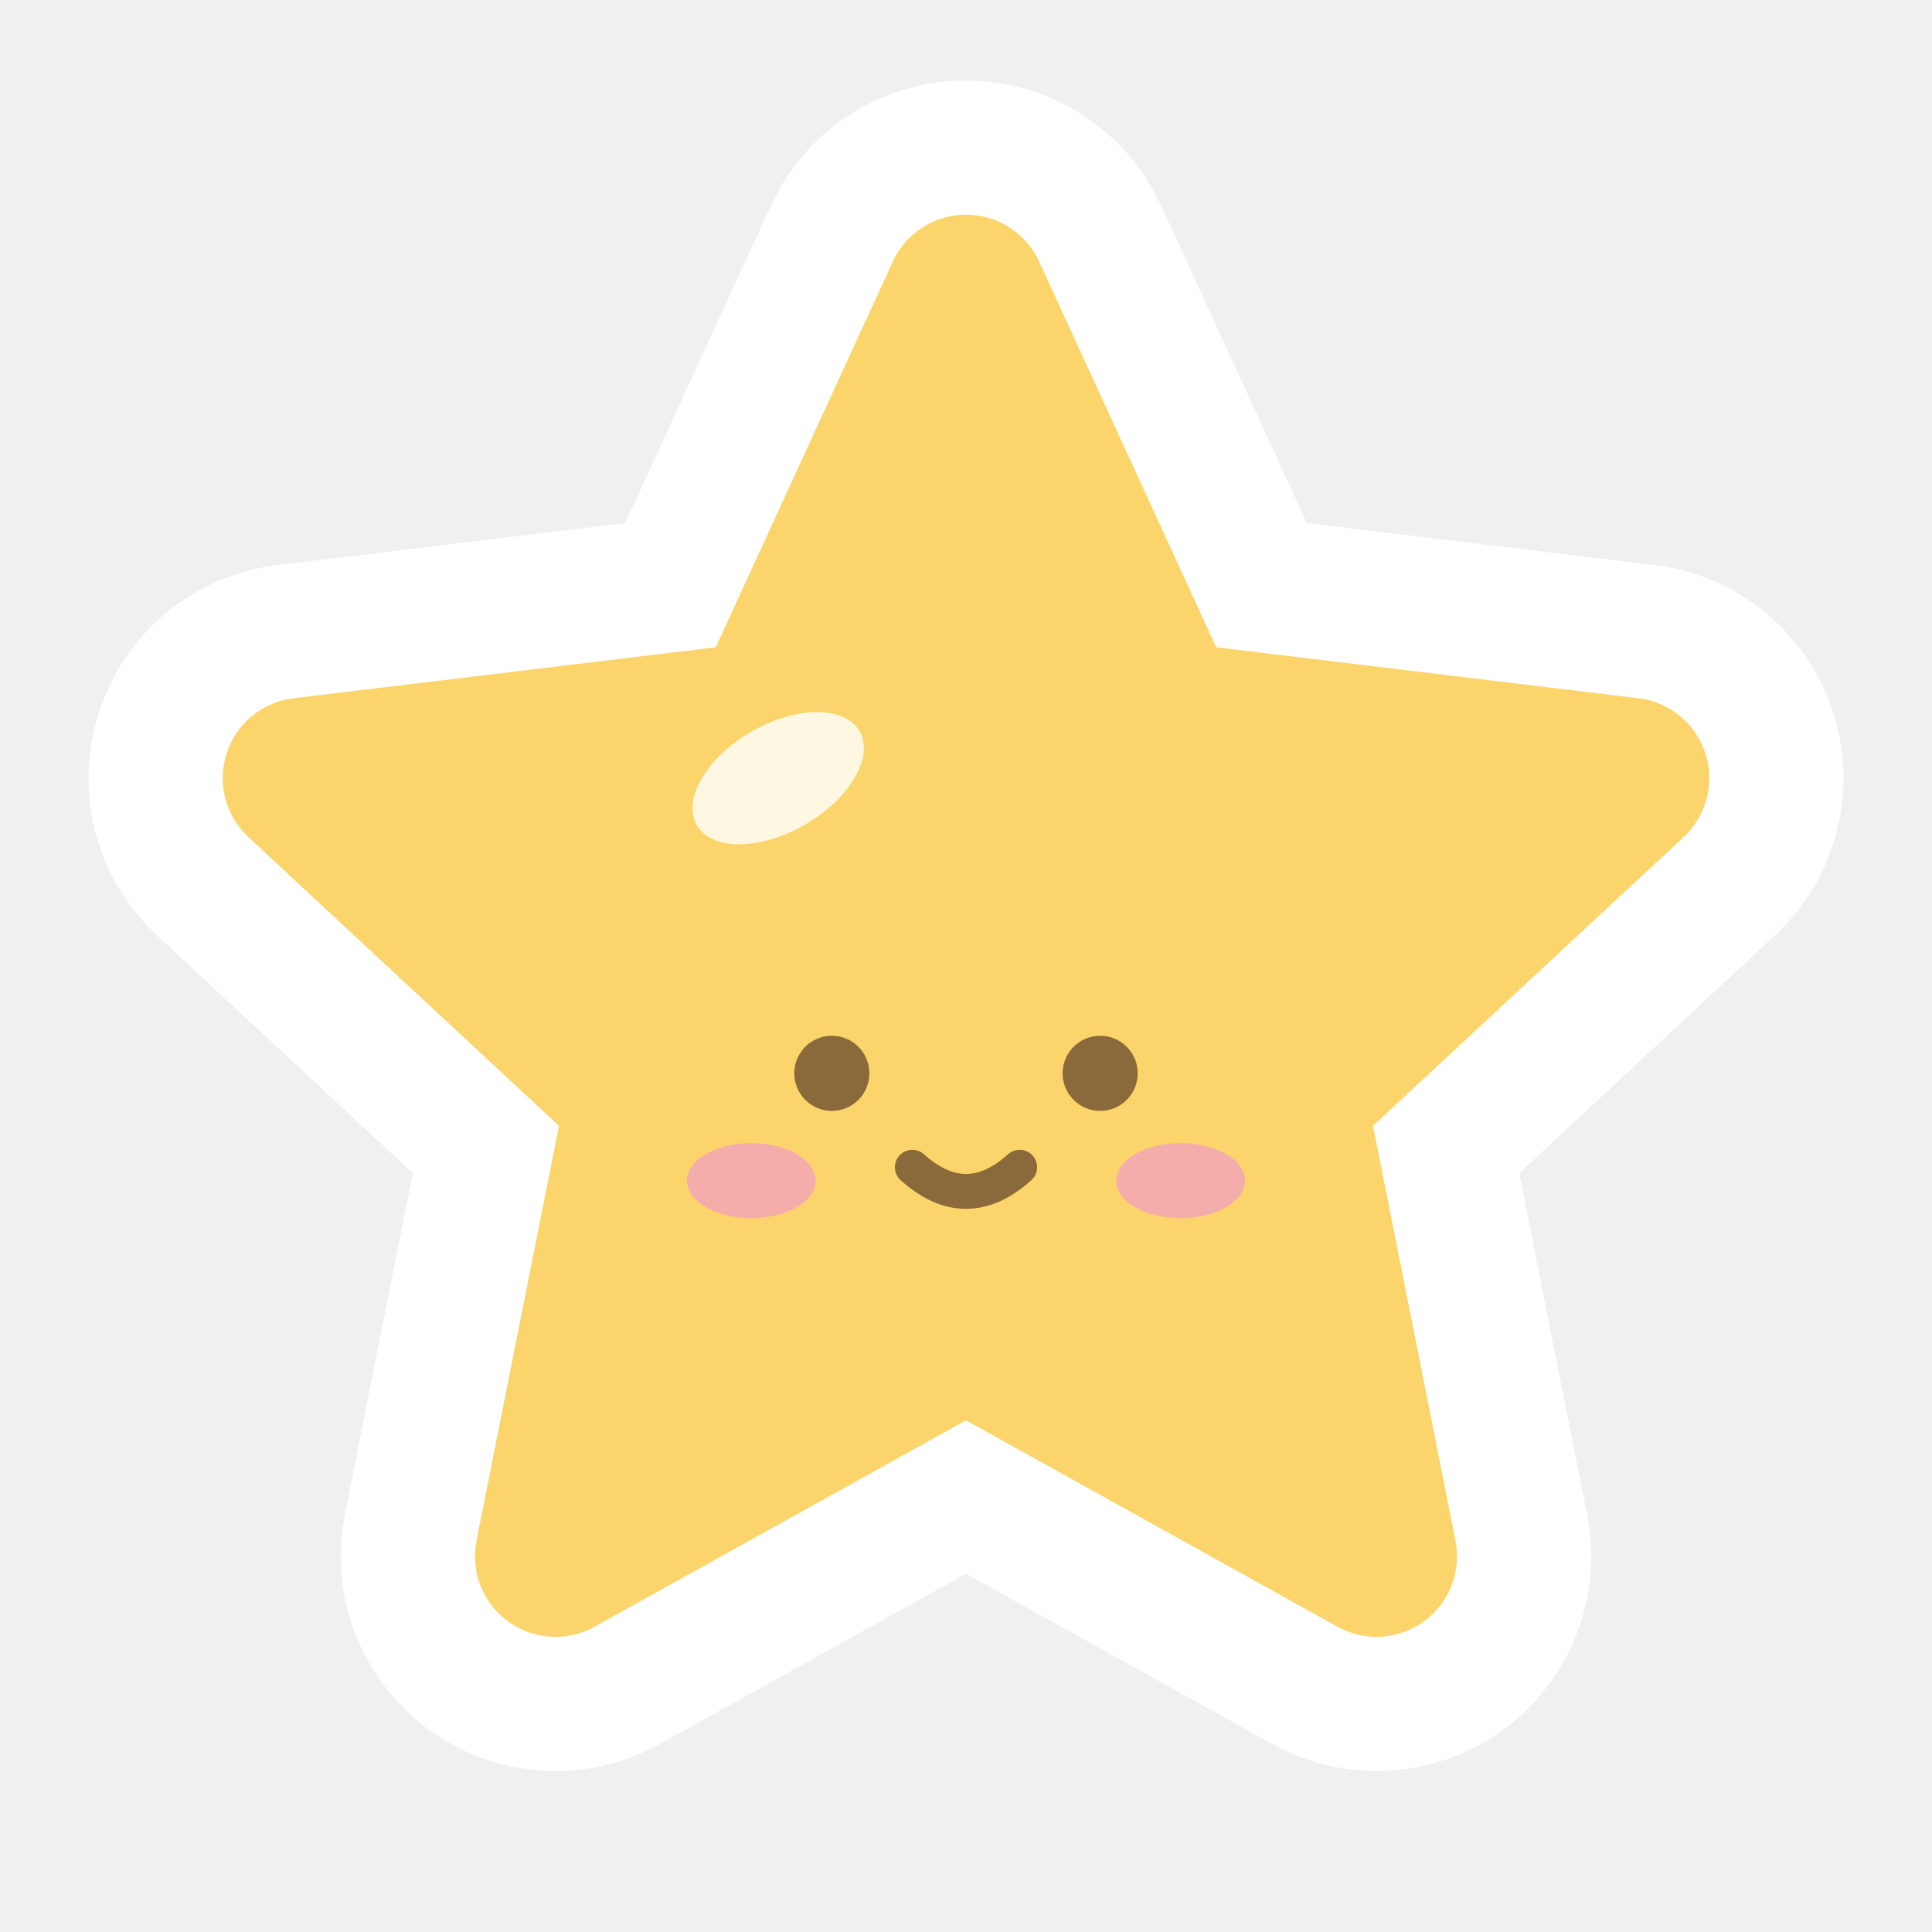
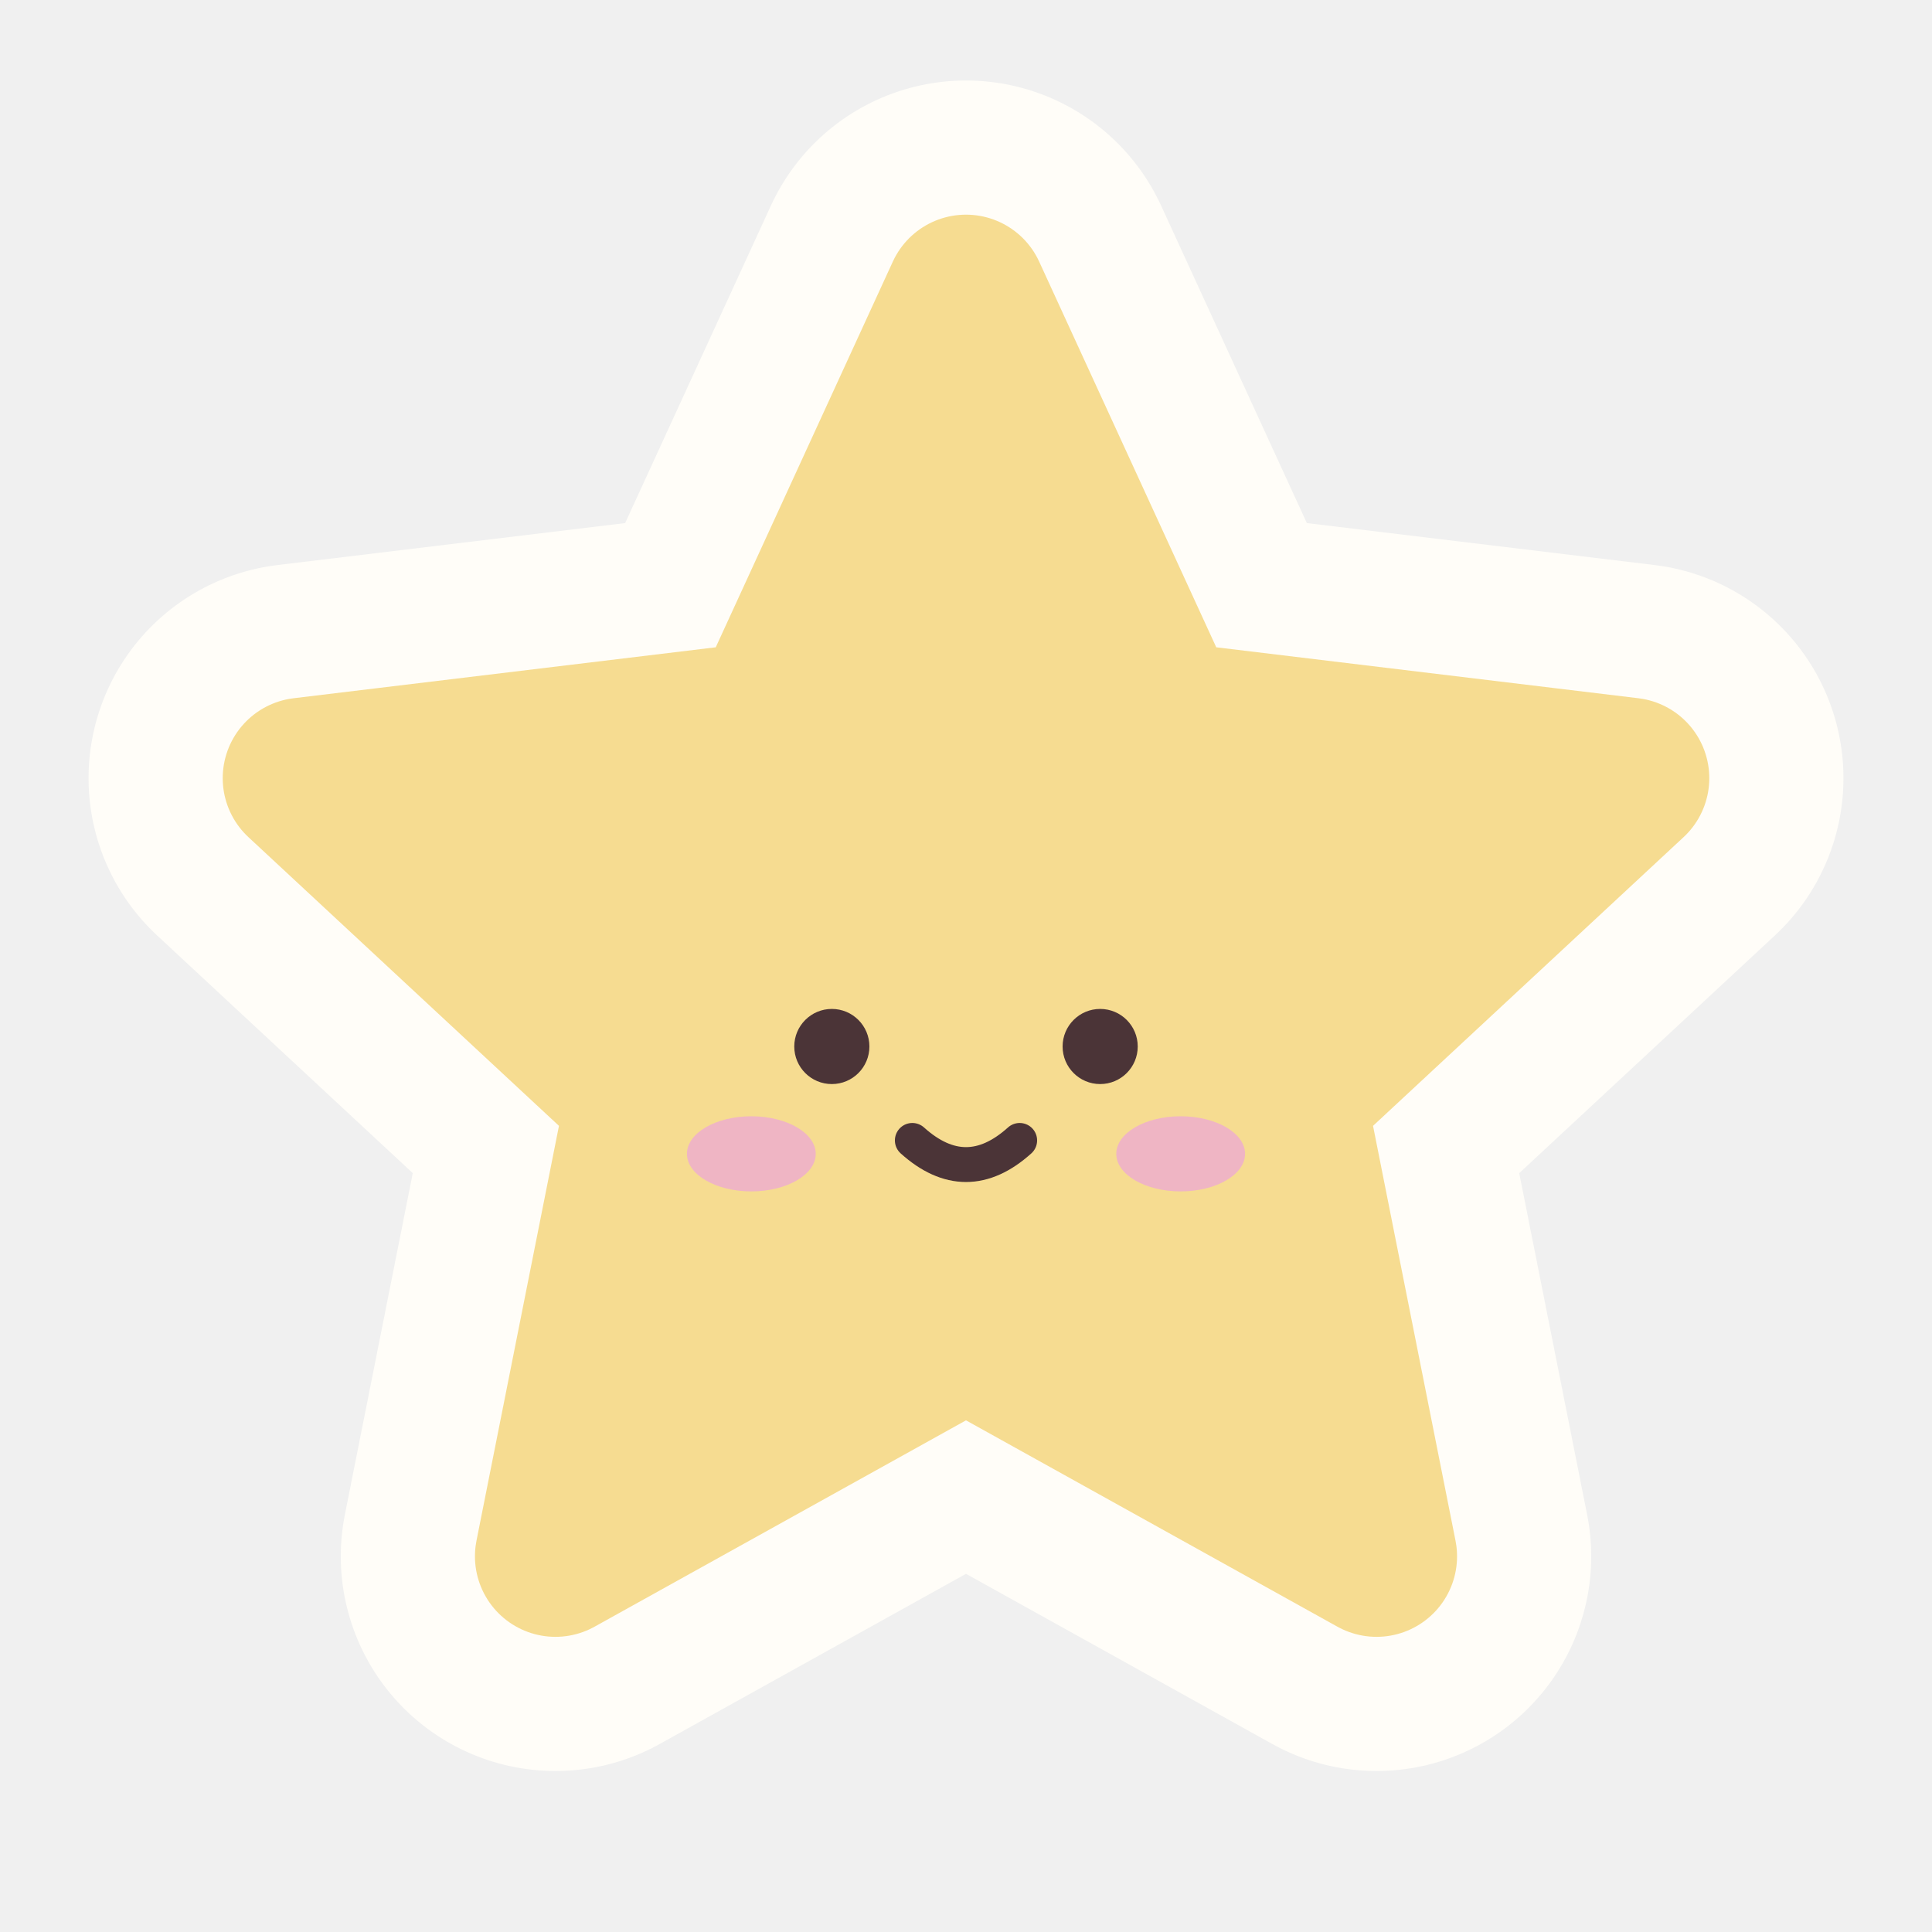
<svg xmlns="http://www.w3.org/2000/svg" viewBox="-4 -4 72 72">
-   <path d="M32.0 7.0 L39.3 22.9 L56.7 25.0 L43.9 36.9 L47.3 54.0 L32.0 45.5 L16.7 54.0 L20.1 36.9 L7.3 25.0 L24.7 22.9 Z" fill="#fff" stroke="#fff" stroke-width="16" stroke-linejoin="round" />
-   <path d="M32.0 7.0 L39.3 22.9 L56.7 25.0 L43.9 36.9 L47.3 54.0 L32.0 45.5 L16.7 54.0 L20.1 36.9 L7.3 25.0 L24.7 22.9 Z" fill="#fbd56b" stroke="#fbd56b" stroke-width="6" stroke-linejoin="round" />
-   <ellipse cx="25" cy="25" rx="3.5" ry="2" transform="rotate(-30 25 25)" fill="#fff" opacity=".8" />
-   <circle cx="27" cy="36" r="1.4" fill="#8a6a3a" />
-   <circle cx="37" cy="36" r="1.4" fill="#8a6a3a" />
-   <path d="M30 39.5q2 1.8 4 0" fill="none" stroke="#8a6a3a" stroke-width="1.3" stroke-linecap="round" />
-   <ellipse cx="24" cy="40" rx="2.4" ry="1.4" fill="#f4a3bd" opacity=".8" />
-   <ellipse cx="40" cy="40" rx="2.4" ry="1.4" fill="#f4a3bd" opacity=".8" />
+   <path d="M32.0 7.0 L39.3 22.9 L56.7 25.0 L43.9 36.9 L47.3 54.0 L32.0 45.5 L16.7 54.0 L20.1 36.9 L7.3 25.0 L24.7 22.9 Z" fill="#fffdf8" stroke="#fffdf8" stroke-width="16" stroke-linejoin="round" />
+   <path d="M32.0 7.0 L39.3 22.9 L56.7 25.0 L43.9 36.9 L47.3 54.0 L32.0 45.5 L16.7 54.0 L20.1 36.9 L7.3 25.0 L24.7 22.9 Z" fill="#f6dc91" stroke="#f6dc91" stroke-width="6" stroke-linejoin="round" />
+   <circle cx="27" cy="35" r="1.4" fill="#4b3437" />
+   <circle cx="37" cy="35" r="1.4" fill="#4b3437" />
+   <path d="M30 38.5q2 1.8 4 0" fill="none" stroke="#4b3437" stroke-width="1.3" stroke-linecap="round" />
+   <ellipse cx="24" cy="39" rx="2.4" ry="1.4" fill="#efb5c4" />
+   <ellipse cx="40" cy="39" rx="2.4" ry="1.4" fill="#efb5c4" />
</svg>
